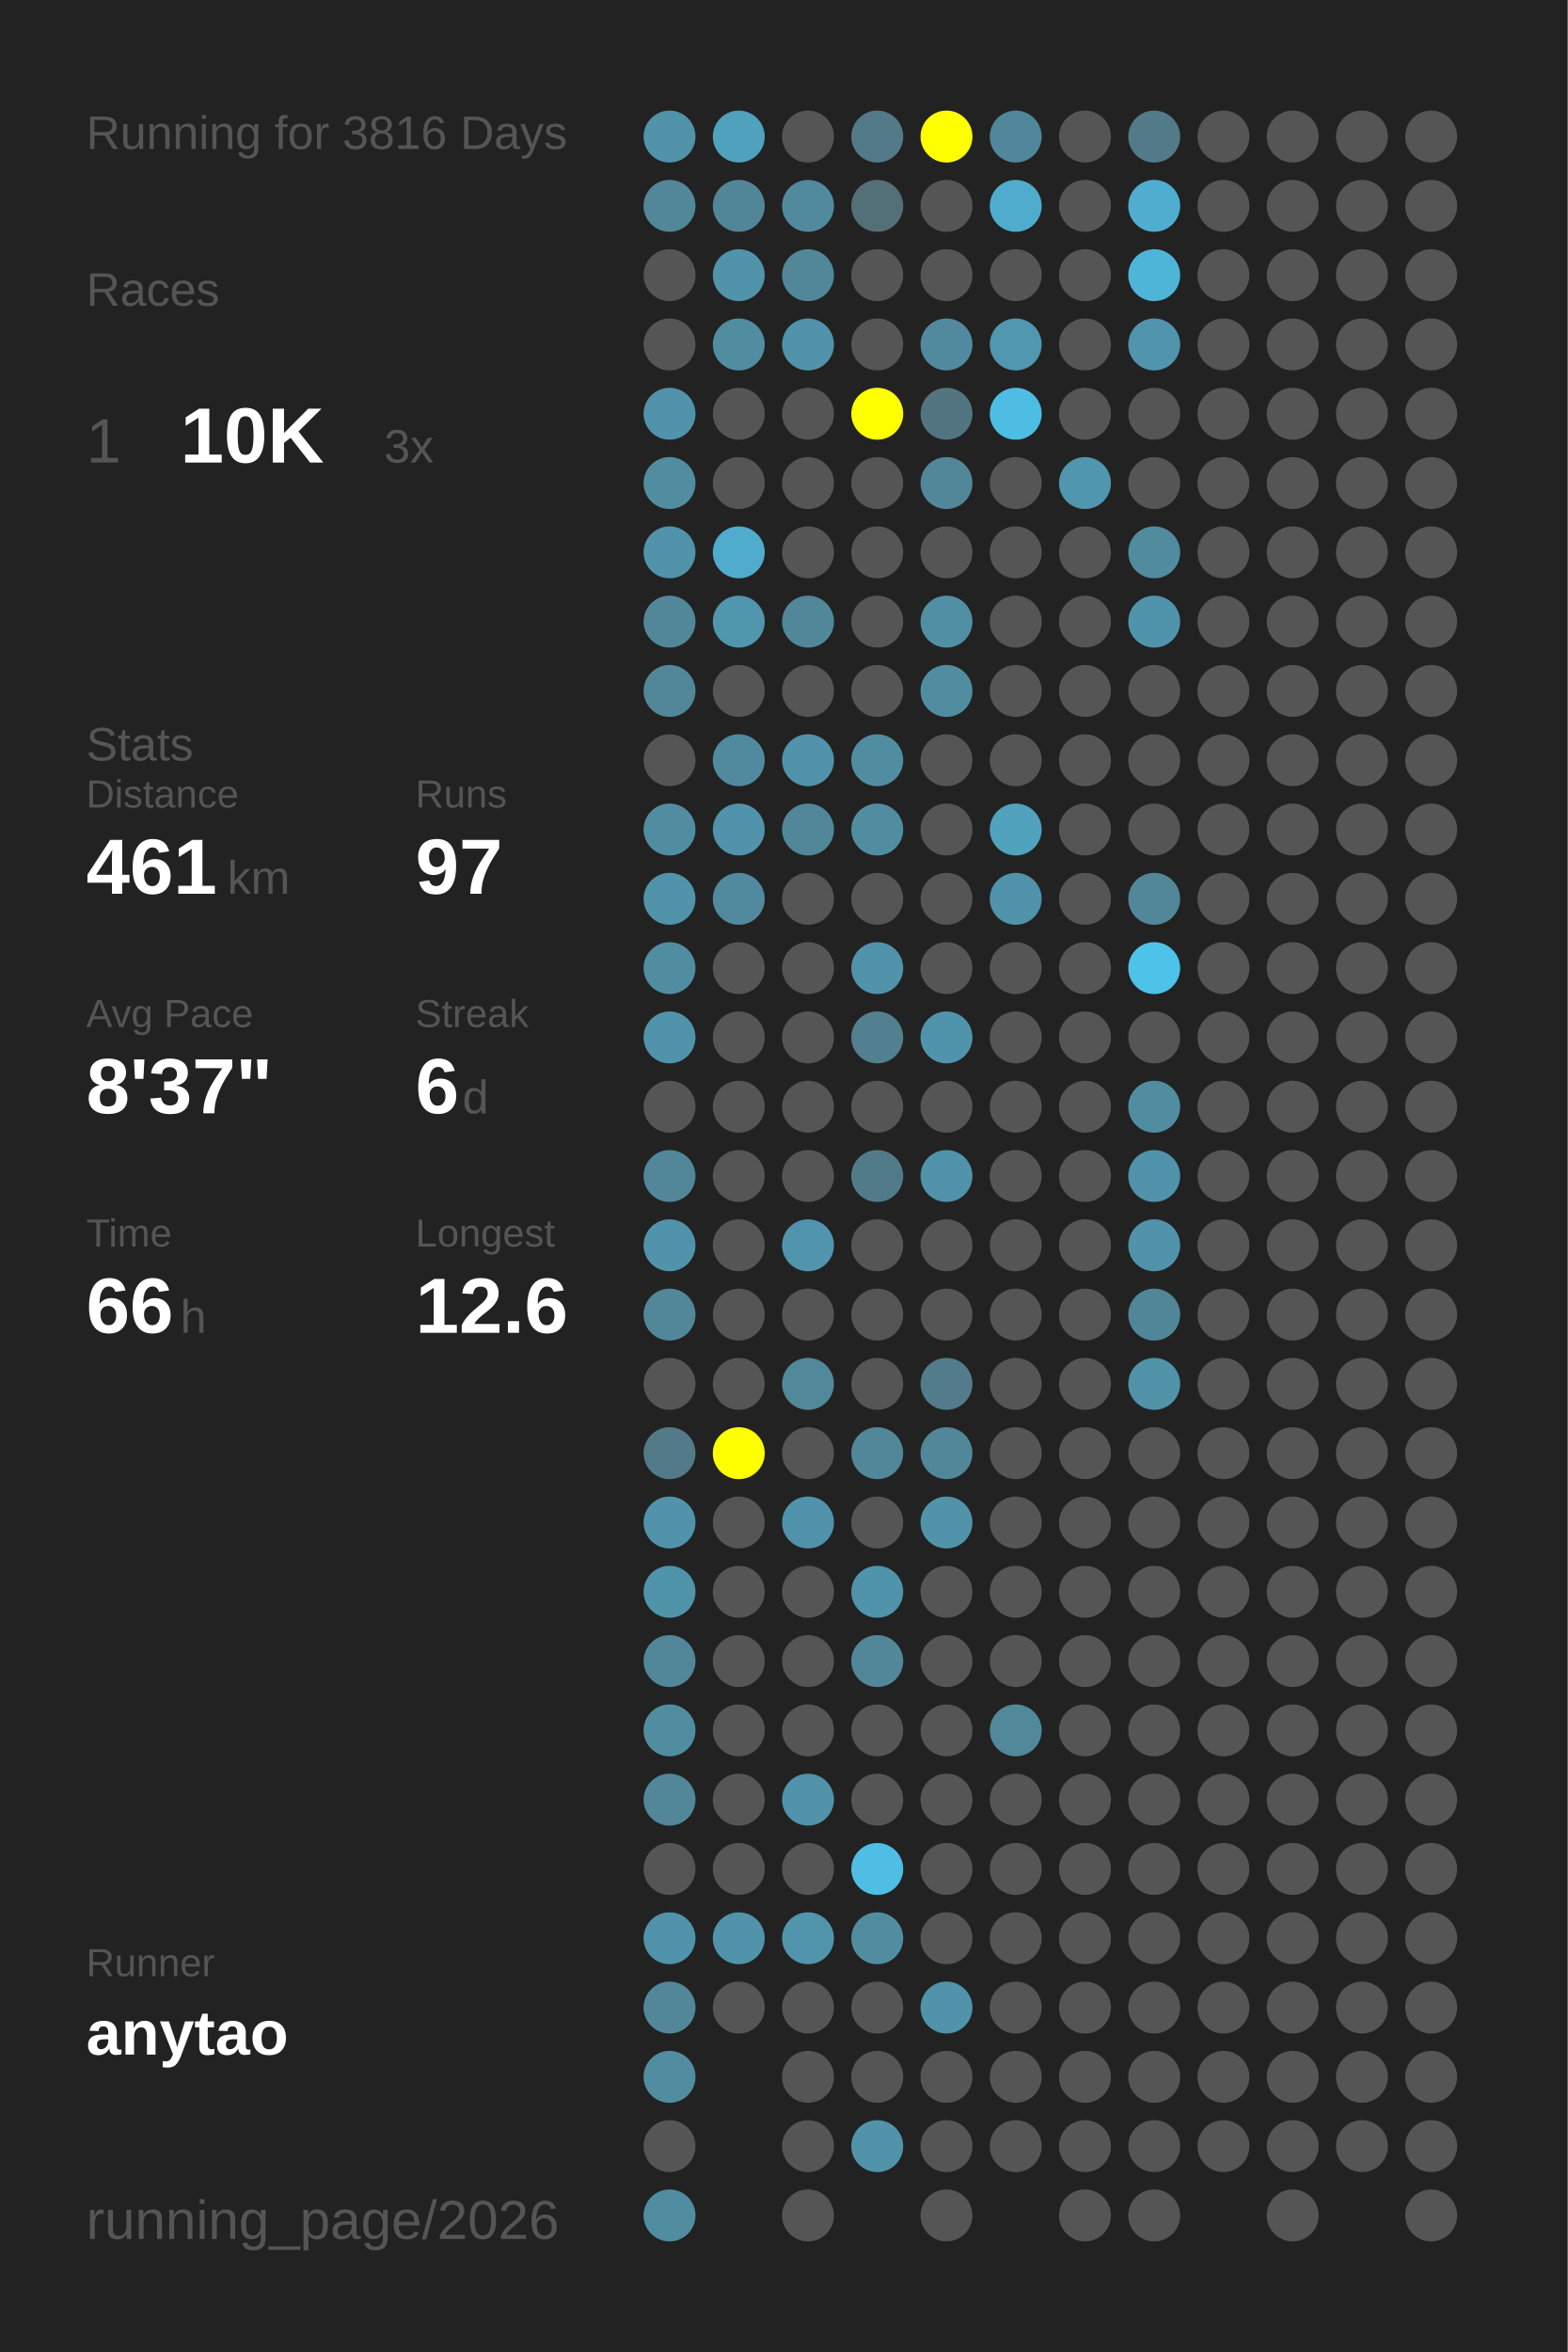
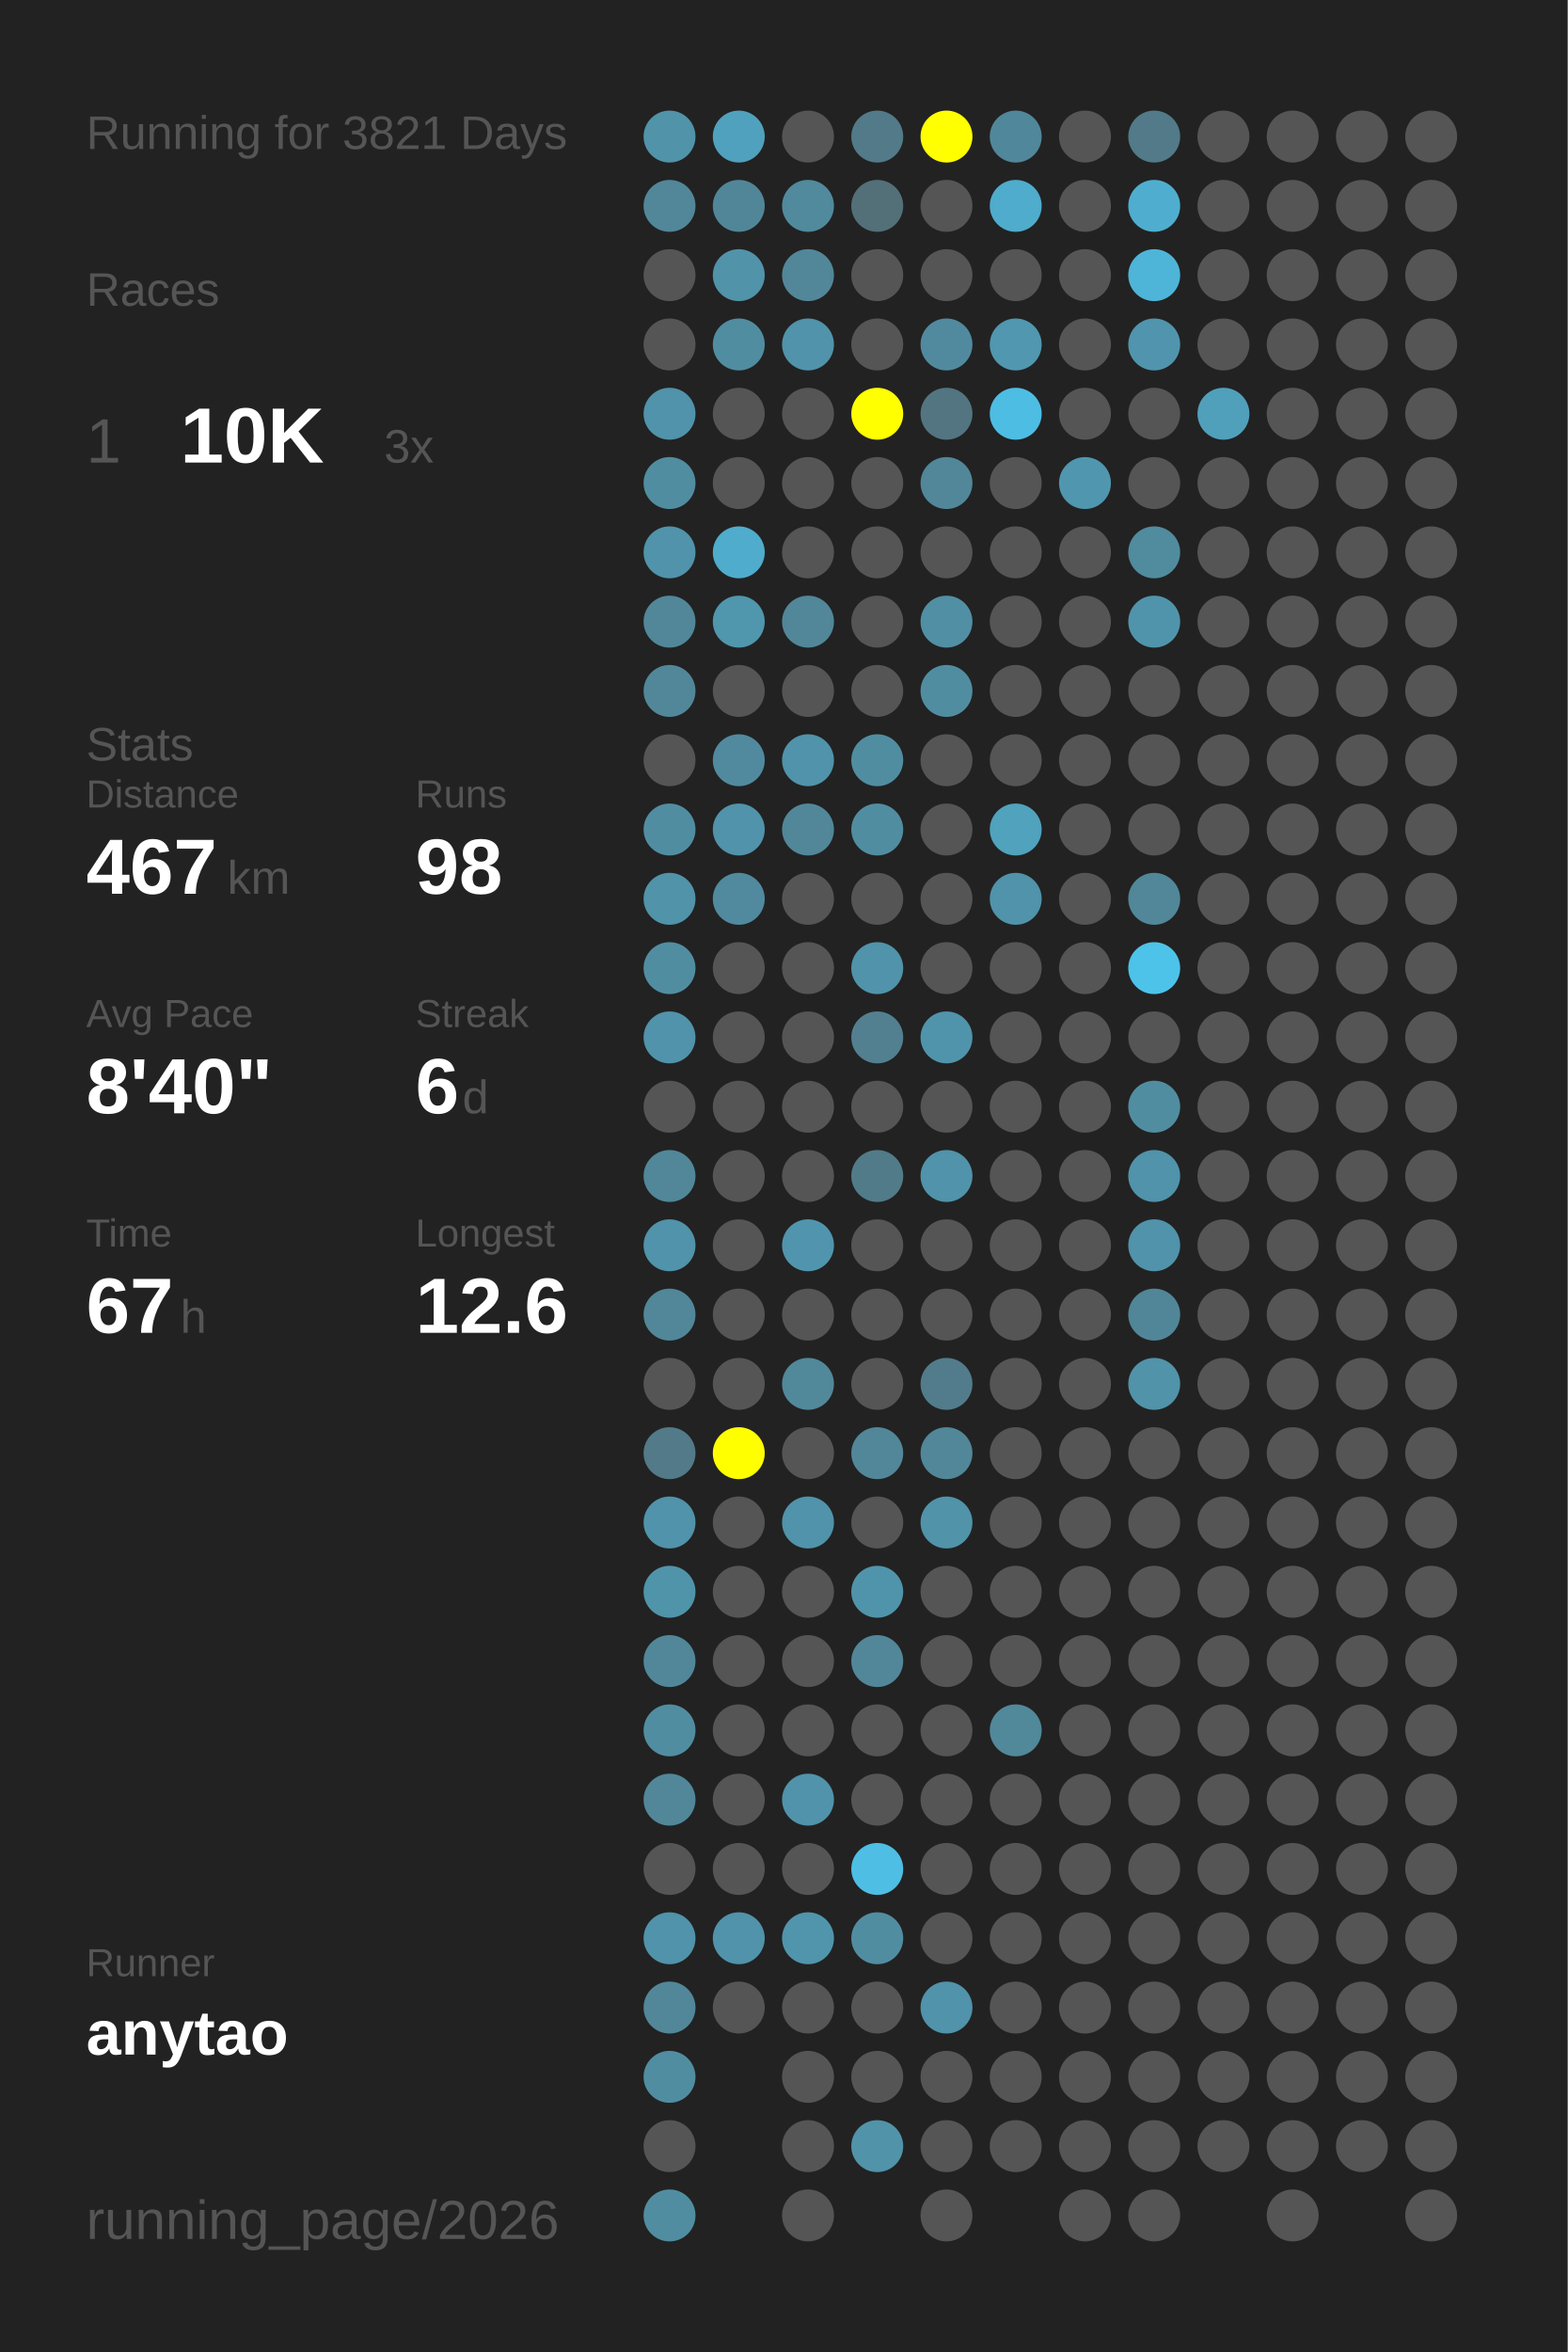
<svg xmlns="http://www.w3.org/2000/svg" baseProfile="full" height="300mm" version="1.1" viewBox="0,0,200,300" width="200mm">
  <defs />
  <rect fill="#222222" height="300" width="200" x="0" y="0" />
-   <text fill="#555555" style="font-size:6px; font-family:Arial;" x="11" y="19">Running for 3816 Days</text>
+   <text fill="#555555" style="font-size:6px; font-family:Arial;" x="11" y="19">Running for 3821 Days</text>
  <text fill="#555555" style="font-size:6px; font-family:Arial;" x="11" y="39">Races</text>
  <text fill="#555555" style="font-size:8px; font-family:Arial;" x="11" y="59">1</text>
  <text fill="#FFFFFF" style="font-size:10px; font-family:Arial; font-weight:bold;" x="23" y="59">10K</text>
  <text fill="#555555" style="font-size:6px; font-family:Arial;" x="49" y="59">3x</text>
  <text fill="#555555" style="font-size:6px; font-family:Arial;" x="11" y="97">Stats</text>
  <text fill="#555555" style="font-size:5px; font-family:Arial;" x="11" y="103">Distance</text>
-   <text fill="#FFFFFF" style="font-size:10px; font-family:Arial; font-weight:bold;" x="11" y="114">461</text>
+   <text fill="#FFFFFF" style="font-size:10px; font-family:Arial; font-weight:bold;" x="11" y="114">467</text>
  <text fill="#555555" style="font-size:6px; font-family:Arial;" x="29" y="114">km</text>
  <text fill="#555555" style="font-size:5px; font-family:Arial;" x="53" y="103">Runs</text>
-   <text fill="#FFFFFF" style="font-size:10px; font-family:Arial; font-weight:bold;" x="53" y="114">97</text>
+   <text fill="#FFFFFF" style="font-size:10px; font-family:Arial; font-weight:bold;" x="53" y="114">98</text>
  <text fill="#555555" style="font-size:5px; font-family:Arial;" x="11" y="131">Avg Pace</text>
-   <text fill="#FFFFFF" style="font-size:10px; font-family:Arial; font-weight:bold;" x="11" y="142">8'37"</text>
+   <text fill="#FFFFFF" style="font-size:10px; font-family:Arial; font-weight:bold;" x="11" y="142">8'40"</text>
  <text fill="#555555" style="font-size:5px; font-family:Arial;" x="53" y="131">Streak</text>
  <text fill="#FFFFFF" style="font-size:10px; font-family:Arial; font-weight:bold;" x="53" y="142">6</text>
  <text fill="#555555" style="font-size:6px; font-family:Arial;" x="59" y="142">d</text>
  <text fill="#555555" style="font-size:5px; font-family:Arial;" x="11" y="159">Time</text>
-   <text fill="#FFFFFF" style="font-size:10px; font-family:Arial; font-weight:bold;" x="11" y="170">66</text>
+   <text fill="#FFFFFF" style="font-size:10px; font-family:Arial; font-weight:bold;" x="11" y="170">67</text>
  <text fill="#555555" style="font-size:6px; font-family:Arial;" x="23" y="170">h</text>
  <text fill="#555555" style="font-size:5px; font-family:Arial;" x="53" y="159">Longest</text>
  <text fill="#FFFFFF" style="font-size:10px; font-family:Arial; font-weight:bold;" x="53" y="170">12.6</text>
  <text fill="#555555" style="font-size:5px; font-family:Arial;" x="11" y="252.065">Runner</text>
  <text fill="#FFFFFF" style="font-size:8px; font-family:Arial; font-weight:bold;" x="11" y="262.065">anytao</text>
  <text fill="#555555" style="font-size:7px; font-family:Arial;" x="11" y="285.581">running_page/2026</text>
  <circle cx="85.417" cy="17.419" fill="#5193a9" r="3.312" />
  <circle cx="85.417" cy="26.258" fill="#518799" r="3.312" />
  <circle cx="85.417" cy="35.097" fill="#555555" r="3.312" />
  <circle cx="85.417" cy="43.935" fill="#555555" r="3.312" />
  <circle cx="85.417" cy="52.774" fill="#5093aa" r="3.312" />
  <circle cx="85.417" cy="61.613" fill="#518da1" r="3.312" />
  <circle cx="85.417" cy="70.452" fill="#5093aa" r="3.312" />
  <circle cx="85.417" cy="79.29" fill="#518799" r="3.312" />
  <circle cx="85.417" cy="88.129" fill="#518799" r="3.312" />
  <circle cx="85.417" cy="96.968" fill="#555555" r="3.312" />
  <circle cx="85.417" cy="105.806" fill="#518da1" r="3.312" />
  <circle cx="85.417" cy="114.645" fill="#5193a9" r="3.312" />
  <circle cx="85.417" cy="123.484" fill="#518da1" r="3.312" />
  <circle cx="85.417" cy="132.323" fill="#5093aa" r="3.312" />
  <circle cx="85.417" cy="141.161" fill="#555555" r="3.312" />
  <circle cx="85.417" cy="150" fill="#518799" r="3.312" />
  <circle cx="85.417" cy="158.839" fill="#5093aa" r="3.312" />
  <circle cx="85.417" cy="167.677" fill="#518799" r="3.312" />
  <circle cx="85.417" cy="176.516" fill="#555555" r="3.312" />
  <circle cx="85.417" cy="185.355" fill="#527a88" r="3.312" />
  <circle cx="85.417" cy="194.194" fill="#5093aa" r="3.312" />
  <circle cx="85.417" cy="203.032" fill="#5094aa" r="3.312" />
  <circle cx="85.417" cy="211.871" fill="#518799" r="3.312" />
  <circle cx="85.417" cy="220.71" fill="#518da1" r="3.312" />
  <circle cx="85.417" cy="229.548" fill="#518799" r="3.312" />
  <circle cx="85.417" cy="238.387" fill="#555555" r="3.312" />
  <circle cx="85.417" cy="247.226" fill="#5093aa" r="3.312" />
  <circle cx="85.417" cy="256.065" fill="#518799" r="3.312" />
  <circle cx="85.417" cy="264.903" fill="#518da1" r="3.312" />
  <circle cx="85.417" cy="273.742" fill="#555555" r="3.312" />
  <circle cx="85.417" cy="282.581" fill="#518da1" r="3.312" />
  <circle cx="94.25" cy="17.419" fill="#50a1bd" r="3.312" />
  <circle cx="94.25" cy="26.258" fill="#518698" r="3.312" />
  <circle cx="94.25" cy="35.097" fill="#5193a9" r="3.312" />
  <circle cx="94.25" cy="43.935" fill="#518da1" r="3.312" />
  <circle cx="94.25" cy="52.774" fill="#555555" r="3.312" />
  <circle cx="94.25" cy="61.613" fill="#555555" r="3.312" />
  <circle cx="94.25" cy="70.452" fill="#4faccc" r="3.312" />
  <circle cx="94.25" cy="79.29" fill="#5096ad" r="3.312" />
  <circle cx="94.25" cy="88.129" fill="#555555" r="3.312" />
  <circle cx="94.25" cy="96.968" fill="#518a9e" r="3.312" />
  <circle cx="94.25" cy="105.806" fill="#5093aa" r="3.312" />
  <circle cx="94.25" cy="114.645" fill="#518a9e" r="3.312" />
  <circle cx="94.25" cy="123.484" fill="#555555" r="3.312" />
  <circle cx="94.25" cy="132.323" fill="#555555" r="3.312" />
  <circle cx="94.25" cy="141.161" fill="#555555" r="3.312" />
  <circle cx="94.25" cy="150" fill="#555555" r="3.312" />
  <circle cx="94.25" cy="158.839" fill="#555555" r="3.312" />
  <circle cx="94.25" cy="167.677" fill="#555555" r="3.312" />
  <circle cx="94.25" cy="176.516" fill="#555555" r="3.312" />
  <circle cx="94.25" cy="185.355" fill="#FFFF00" r="3.312" />
  <circle cx="94.25" cy="194.194" fill="#555555" r="3.312" />
  <circle cx="94.25" cy="203.032" fill="#555555" r="3.312" />
  <circle cx="94.25" cy="211.871" fill="#555555" r="3.312" />
  <circle cx="94.25" cy="220.71" fill="#555555" r="3.312" />
  <circle cx="94.25" cy="229.548" fill="#555555" r="3.312" />
  <circle cx="94.25" cy="238.387" fill="#555555" r="3.312" />
  <circle cx="94.25" cy="247.226" fill="#5093aa" r="3.312" />
  <circle cx="94.25" cy="256.065" fill="#555555" r="3.312" />
  <circle cx="103.083" cy="17.419" fill="#555555" r="3.312" />
  <circle cx="103.083" cy="26.258" fill="#518a9d" r="3.312" />
  <circle cx="103.083" cy="35.097" fill="#518799" r="3.312" />
  <circle cx="103.083" cy="43.935" fill="#5093aa" r="3.312" />
  <circle cx="103.083" cy="52.774" fill="#555555" r="3.312" />
  <circle cx="103.083" cy="61.613" fill="#555555" r="3.312" />
  <circle cx="103.083" cy="70.452" fill="#555555" r="3.312" />
  <circle cx="103.083" cy="79.29" fill="#518799" r="3.312" />
  <circle cx="103.083" cy="88.129" fill="#555555" r="3.312" />
  <circle cx="103.083" cy="96.968" fill="#5093aa" r="3.312" />
  <circle cx="103.083" cy="105.806" fill="#518799" r="3.312" />
  <circle cx="103.083" cy="114.645" fill="#555555" r="3.312" />
  <circle cx="103.083" cy="123.484" fill="#555555" r="3.312" />
  <circle cx="103.083" cy="132.323" fill="#555555" r="3.312" />
  <circle cx="103.083" cy="141.161" fill="#555555" r="3.312" />
  <circle cx="103.083" cy="150" fill="#555555" r="3.312" />
  <circle cx="103.083" cy="158.839" fill="#5095ad" r="3.312" />
  <circle cx="103.083" cy="167.677" fill="#555555" r="3.312" />
  <circle cx="103.083" cy="176.516" fill="#51889a" r="3.312" />
  <circle cx="103.083" cy="185.355" fill="#555555" r="3.312" />
  <circle cx="103.083" cy="194.194" fill="#5093aa" r="3.312" />
  <circle cx="103.083" cy="203.032" fill="#555555" r="3.312" />
  <circle cx="103.083" cy="211.871" fill="#555555" r="3.312" />
  <circle cx="103.083" cy="220.71" fill="#555555" r="3.312" />
  <circle cx="103.083" cy="229.548" fill="#5093aa" r="3.312" />
  <circle cx="103.083" cy="238.387" fill="#555555" r="3.312" />
  <circle cx="103.083" cy="247.226" fill="#5095ac" r="3.312" />
  <circle cx="103.083" cy="256.065" fill="#555555" r="3.312" />
  <circle cx="103.083" cy="264.903" fill="#555555" r="3.312" />
  <circle cx="103.083" cy="273.742" fill="#555555" r="3.312" />
  <circle cx="103.083" cy="282.581" fill="#555555" r="3.312" />
  <circle cx="111.917" cy="17.419" fill="#527a88" r="3.312" />
  <circle cx="111.917" cy="26.258" fill="#536f78" r="3.312" />
  <circle cx="111.917" cy="35.097" fill="#555555" r="3.312" />
  <circle cx="111.917" cy="43.935" fill="#555555" r="3.312" />
  <circle cx="111.917" cy="52.774" fill="#FFFF00" r="3.312" />
  <circle cx="111.917" cy="61.613" fill="#555555" r="3.312" />
  <circle cx="111.917" cy="70.452" fill="#555555" r="3.312" />
  <circle cx="111.917" cy="79.29" fill="#555555" r="3.312" />
  <circle cx="111.917" cy="88.129" fill="#555555" r="3.312" />
  <circle cx="111.917" cy="96.968" fill="#518da1" r="3.312" />
  <circle cx="111.917" cy="105.806" fill="#518da1" r="3.312" />
  <circle cx="111.917" cy="114.645" fill="#555555" r="3.312" />
  <circle cx="111.917" cy="123.484" fill="#5093aa" r="3.312" />
  <circle cx="111.917" cy="132.323" fill="#528090" r="3.312" />
  <circle cx="111.917" cy="141.161" fill="#555555" r="3.312" />
  <circle cx="111.917" cy="150" fill="#527b89" r="3.312" />
  <circle cx="111.917" cy="158.839" fill="#555555" r="3.312" />
  <circle cx="111.917" cy="167.677" fill="#555555" r="3.312" />
  <circle cx="111.917" cy="176.516" fill="#555555" r="3.312" />
  <circle cx="111.917" cy="185.355" fill="#518799" r="3.312" />
  <circle cx="111.917" cy="194.194" fill="#555555" r="3.312" />
  <circle cx="111.917" cy="203.032" fill="#5094ab" r="3.312" />
  <circle cx="111.917" cy="211.871" fill="#518799" r="3.312" />
  <circle cx="111.917" cy="220.71" fill="#555555" r="3.312" />
  <circle cx="111.917" cy="229.548" fill="#555555" r="3.312" />
  <circle cx="111.917" cy="238.387" fill="#4ebee4" r="3.312" />
  <circle cx="111.917" cy="247.226" fill="#518da1" r="3.312" />
  <circle cx="111.917" cy="256.065" fill="#555555" r="3.312" />
  <circle cx="111.917" cy="264.903" fill="#555555" r="3.312" />
  <circle cx="111.917" cy="273.742" fill="#5193a9" r="3.312" />
  <circle cx="120.75" cy="17.419" fill="#FFFF00" r="3.312" />
  <circle cx="120.75" cy="26.258" fill="#555555" r="3.312" />
  <circle cx="120.75" cy="35.097" fill="#555555" r="3.312" />
  <circle cx="120.75" cy="43.935" fill="#518a9e" r="3.312" />
  <circle cx="120.75" cy="52.774" fill="#527581" r="3.312" />
  <circle cx="120.75" cy="61.613" fill="#518799" r="3.312" />
  <circle cx="120.75" cy="70.452" fill="#555555" r="3.312" />
  <circle cx="120.75" cy="79.29" fill="#518fa4" r="3.312" />
  <circle cx="120.75" cy="88.129" fill="#518da1" r="3.312" />
  <circle cx="120.75" cy="96.968" fill="#555555" r="3.312" />
  <circle cx="120.75" cy="105.806" fill="#555555" r="3.312" />
  <circle cx="120.75" cy="114.645" fill="#555555" r="3.312" />
  <circle cx="120.75" cy="123.484" fill="#555555" r="3.312" />
  <circle cx="120.75" cy="132.323" fill="#5094ab" r="3.312" />
  <circle cx="120.75" cy="141.161" fill="#555555" r="3.312" />
  <circle cx="120.75" cy="150" fill="#5093aa" r="3.312" />
  <circle cx="120.75" cy="158.839" fill="#555555" r="3.312" />
  <circle cx="120.75" cy="167.677" fill="#555555" r="3.312" />
  <circle cx="120.75" cy="176.516" fill="#527c8b" r="3.312" />
  <circle cx="120.75" cy="185.355" fill="#518799" r="3.312" />
  <circle cx="120.75" cy="194.194" fill="#5193a9" r="3.312" />
  <circle cx="120.75" cy="203.032" fill="#555555" r="3.312" />
  <circle cx="120.75" cy="211.871" fill="#555555" r="3.312" />
  <circle cx="120.75" cy="220.71" fill="#555555" r="3.312" />
  <circle cx="120.75" cy="229.548" fill="#555555" r="3.312" />
  <circle cx="120.75" cy="238.387" fill="#555555" r="3.312" />
  <circle cx="120.75" cy="247.226" fill="#555555" r="3.312" />
  <circle cx="120.75" cy="256.065" fill="#5093aa" r="3.312" />
  <circle cx="120.75" cy="264.903" fill="#555555" r="3.312" />
  <circle cx="120.75" cy="273.742" fill="#555555" r="3.312" />
  <circle cx="120.75" cy="282.581" fill="#555555" r="3.312" />
  <circle cx="129.583" cy="17.419" fill="#51879a" r="3.312" />
  <circle cx="129.583" cy="26.258" fill="#4faccc" r="3.312" />
  <circle cx="129.583" cy="35.097" fill="#555555" r="3.312" />
  <circle cx="129.583" cy="43.935" fill="#5097af" r="3.312" />
  <circle cx="129.583" cy="52.774" fill="#4ebde3" r="3.312" />
  <circle cx="129.583" cy="61.613" fill="#555555" r="3.312" />
  <circle cx="129.583" cy="70.452" fill="#555555" r="3.312" />
  <circle cx="129.583" cy="79.29" fill="#555555" r="3.312" />
  <circle cx="129.583" cy="88.129" fill="#555555" r="3.312" />
  <circle cx="129.583" cy="96.968" fill="#555555" r="3.312" />
  <circle cx="129.583" cy="105.806" fill="#50a2bd" r="3.312" />
  <circle cx="129.583" cy="114.645" fill="#5093aa" r="3.312" />
  <circle cx="129.583" cy="123.484" fill="#555555" r="3.312" />
  <circle cx="129.583" cy="132.323" fill="#555555" r="3.312" />
  <circle cx="129.583" cy="141.161" fill="#555555" r="3.312" />
  <circle cx="129.583" cy="150" fill="#555555" r="3.312" />
  <circle cx="129.583" cy="158.839" fill="#555555" r="3.312" />
  <circle cx="129.583" cy="167.677" fill="#555555" r="3.312" />
  <circle cx="129.583" cy="176.516" fill="#555555" r="3.312" />
  <circle cx="129.583" cy="185.355" fill="#555555" r="3.312" />
  <circle cx="129.583" cy="194.194" fill="#555555" r="3.312" />
  <circle cx="129.583" cy="203.032" fill="#555555" r="3.312" />
  <circle cx="129.583" cy="211.871" fill="#555555" r="3.312" />
  <circle cx="129.583" cy="220.71" fill="#51889a" r="3.312" />
  <circle cx="129.583" cy="229.548" fill="#555555" r="3.312" />
  <circle cx="129.583" cy="238.387" fill="#555555" r="3.312" />
  <circle cx="129.583" cy="247.226" fill="#555555" r="3.312" />
  <circle cx="129.583" cy="256.065" fill="#555555" r="3.312" />
  <circle cx="129.583" cy="264.903" fill="#555555" r="3.312" />
  <circle cx="129.583" cy="273.742" fill="#555555" r="3.312" />
  <circle cx="138.417" cy="17.419" fill="#555555" r="3.312" />
  <circle cx="138.417" cy="26.258" fill="#555555" r="3.312" />
  <circle cx="138.417" cy="35.097" fill="#555555" r="3.312" />
  <circle cx="138.417" cy="43.935" fill="#555555" r="3.312" />
  <circle cx="138.417" cy="52.774" fill="#555555" r="3.312" />
  <circle cx="138.417" cy="61.613" fill="#5096ae" r="3.312" />
  <circle cx="138.417" cy="70.452" fill="#555555" r="3.312" />
  <circle cx="138.417" cy="79.29" fill="#555555" r="3.312" />
  <circle cx="138.417" cy="88.129" fill="#555555" r="3.312" />
  <circle cx="138.417" cy="96.968" fill="#555555" r="3.312" />
  <circle cx="138.417" cy="105.806" fill="#555555" r="3.312" />
  <circle cx="138.417" cy="114.645" fill="#555555" r="3.312" />
  <circle cx="138.417" cy="123.484" fill="#555555" r="3.312" />
  <circle cx="138.417" cy="132.323" fill="#555555" r="3.312" />
  <circle cx="138.417" cy="141.161" fill="#555555" r="3.312" />
  <circle cx="138.417" cy="150" fill="#555555" r="3.312" />
  <circle cx="138.417" cy="158.839" fill="#555555" r="3.312" />
  <circle cx="138.417" cy="167.677" fill="#555555" r="3.312" />
  <circle cx="138.417" cy="176.516" fill="#555555" r="3.312" />
  <circle cx="138.417" cy="185.355" fill="#555555" r="3.312" />
  <circle cx="138.417" cy="194.194" fill="#555555" r="3.312" />
  <circle cx="138.417" cy="203.032" fill="#555555" r="3.312" />
  <circle cx="138.417" cy="211.871" fill="#555555" r="3.312" />
  <circle cx="138.417" cy="220.71" fill="#555555" r="3.312" />
  <circle cx="138.417" cy="229.548" fill="#555555" r="3.312" />
  <circle cx="138.417" cy="238.387" fill="#555555" r="3.312" />
  <circle cx="138.417" cy="247.226" fill="#555555" r="3.312" />
  <circle cx="138.417" cy="256.065" fill="#555555" r="3.312" />
  <circle cx="138.417" cy="264.903" fill="#555555" r="3.312" />
  <circle cx="138.417" cy="273.742" fill="#555555" r="3.312" />
  <circle cx="138.417" cy="282.581" fill="#555555" r="3.312" />
  <circle cx="147.25" cy="17.419" fill="#527a88" r="3.312" />
  <circle cx="147.25" cy="26.258" fill="#4faecf" r="3.312" />
  <circle cx="147.25" cy="35.097" fill="#4eb5d8" r="3.312" />
  <circle cx="147.25" cy="43.935" fill="#5095ad" r="3.312" />
  <circle cx="147.25" cy="52.774" fill="#555555" r="3.312" />
  <circle cx="147.25" cy="61.613" fill="#555555" r="3.312" />
  <circle cx="147.25" cy="70.452" fill="#518b9e" r="3.312" />
  <circle cx="147.25" cy="79.29" fill="#5094ab" r="3.312" />
  <circle cx="147.25" cy="88.129" fill="#555555" r="3.312" />
  <circle cx="147.25" cy="96.968" fill="#555555" r="3.312" />
  <circle cx="147.25" cy="105.806" fill="#555555" r="3.312" />
  <circle cx="147.25" cy="114.645" fill="#518799" r="3.312" />
  <circle cx="147.25" cy="123.484" fill="#4dc3ea" r="3.312" />
  <circle cx="147.25" cy="132.323" fill="#555555" r="3.312" />
  <circle cx="147.25" cy="141.161" fill="#518da1" r="3.312" />
  <circle cx="147.25" cy="150" fill="#5093aa" r="3.312" />
  <circle cx="147.25" cy="158.839" fill="#5093aa" r="3.312" />
  <circle cx="147.25" cy="167.677" fill="#518698" r="3.312" />
  <circle cx="147.25" cy="176.516" fill="#5193a9" r="3.312" />
  <circle cx="147.25" cy="185.355" fill="#555555" r="3.312" />
  <circle cx="147.25" cy="194.194" fill="#555555" r="3.312" />
  <circle cx="147.25" cy="203.032" fill="#555555" r="3.312" />
  <circle cx="147.25" cy="211.871" fill="#555555" r="3.312" />
  <circle cx="147.25" cy="220.71" fill="#555555" r="3.312" />
  <circle cx="147.25" cy="229.548" fill="#555555" r="3.312" />
  <circle cx="147.25" cy="238.387" fill="#555555" r="3.312" />
  <circle cx="147.25" cy="247.226" fill="#555555" r="3.312" />
  <circle cx="147.25" cy="256.065" fill="#555555" r="3.312" />
  <circle cx="147.25" cy="264.903" fill="#555555" r="3.312" />
  <circle cx="147.25" cy="273.742" fill="#555555" r="3.312" />
  <circle cx="147.25" cy="282.581" fill="#555555" r="3.312" />
  <circle cx="156.083" cy="17.419" fill="#555555" r="3.312" />
  <circle cx="156.083" cy="26.258" fill="#555555" r="3.312" />
  <circle cx="156.083" cy="35.097" fill="#555555" r="3.312" />
  <circle cx="156.083" cy="43.935" fill="#555555" r="3.312" />
-   <circle cx="156.083" cy="52.774" fill="#555555" r="3.312" />
+   <circle cx="156.083" cy="52.774" fill="#50a0bb" r="3.312" />
  <circle cx="156.083" cy="61.613" fill="#555555" r="3.312" />
  <circle cx="156.083" cy="70.452" fill="#555555" r="3.312" />
  <circle cx="156.083" cy="79.29" fill="#555555" r="3.312" />
  <circle cx="156.083" cy="88.129" fill="#555555" r="3.312" />
  <circle cx="156.083" cy="96.968" fill="#555555" r="3.312" />
  <circle cx="156.083" cy="105.806" fill="#555555" r="3.312" />
  <circle cx="156.083" cy="114.645" fill="#555555" r="3.312" />
  <circle cx="156.083" cy="123.484" fill="#555555" r="3.312" />
  <circle cx="156.083" cy="132.323" fill="#555555" r="3.312" />
  <circle cx="156.083" cy="141.161" fill="#555555" r="3.312" />
  <circle cx="156.083" cy="150" fill="#555555" r="3.312" />
  <circle cx="156.083" cy="158.839" fill="#555555" r="3.312" />
  <circle cx="156.083" cy="167.677" fill="#555555" r="3.312" />
  <circle cx="156.083" cy="176.516" fill="#555555" r="3.312" />
  <circle cx="156.083" cy="185.355" fill="#555555" r="3.312" />
  <circle cx="156.083" cy="194.194" fill="#555555" r="3.312" />
  <circle cx="156.083" cy="203.032" fill="#555555" r="3.312" />
  <circle cx="156.083" cy="211.871" fill="#555555" r="3.312" />
  <circle cx="156.083" cy="220.71" fill="#555555" r="3.312" />
  <circle cx="156.083" cy="229.548" fill="#555555" r="3.312" />
  <circle cx="156.083" cy="238.387" fill="#555555" r="3.312" />
  <circle cx="156.083" cy="247.226" fill="#555555" r="3.312" />
  <circle cx="156.083" cy="256.065" fill="#555555" r="3.312" />
  <circle cx="156.083" cy="264.903" fill="#555555" r="3.312" />
  <circle cx="156.083" cy="273.742" fill="#555555" r="3.312" />
  <circle cx="164.917" cy="17.419" fill="#555555" r="3.312" />
  <circle cx="164.917" cy="26.258" fill="#555555" r="3.312" />
  <circle cx="164.917" cy="35.097" fill="#555555" r="3.312" />
  <circle cx="164.917" cy="43.935" fill="#555555" r="3.312" />
  <circle cx="164.917" cy="52.774" fill="#555555" r="3.312" />
  <circle cx="164.917" cy="61.613" fill="#555555" r="3.312" />
  <circle cx="164.917" cy="70.452" fill="#555555" r="3.312" />
  <circle cx="164.917" cy="79.29" fill="#555555" r="3.312" />
  <circle cx="164.917" cy="88.129" fill="#555555" r="3.312" />
  <circle cx="164.917" cy="96.968" fill="#555555" r="3.312" />
  <circle cx="164.917" cy="105.806" fill="#555555" r="3.312" />
  <circle cx="164.917" cy="114.645" fill="#555555" r="3.312" />
  <circle cx="164.917" cy="123.484" fill="#555555" r="3.312" />
  <circle cx="164.917" cy="132.323" fill="#555555" r="3.312" />
  <circle cx="164.917" cy="141.161" fill="#555555" r="3.312" />
  <circle cx="164.917" cy="150" fill="#555555" r="3.312" />
  <circle cx="164.917" cy="158.839" fill="#555555" r="3.312" />
  <circle cx="164.917" cy="167.677" fill="#555555" r="3.312" />
  <circle cx="164.917" cy="176.516" fill="#555555" r="3.312" />
  <circle cx="164.917" cy="185.355" fill="#555555" r="3.312" />
  <circle cx="164.917" cy="194.194" fill="#555555" r="3.312" />
  <circle cx="164.917" cy="203.032" fill="#555555" r="3.312" />
  <circle cx="164.917" cy="211.871" fill="#555555" r="3.312" />
  <circle cx="164.917" cy="220.71" fill="#555555" r="3.312" />
  <circle cx="164.917" cy="229.548" fill="#555555" r="3.312" />
  <circle cx="164.917" cy="238.387" fill="#555555" r="3.312" />
  <circle cx="164.917" cy="247.226" fill="#555555" r="3.312" />
  <circle cx="164.917" cy="256.065" fill="#555555" r="3.312" />
  <circle cx="164.917" cy="264.903" fill="#555555" r="3.312" />
  <circle cx="164.917" cy="273.742" fill="#555555" r="3.312" />
  <circle cx="164.917" cy="282.581" fill="#555555" r="3.312" />
  <circle cx="173.75" cy="17.419" fill="#555555" r="3.312" />
  <circle cx="173.75" cy="26.258" fill="#555555" r="3.312" />
  <circle cx="173.75" cy="35.097" fill="#555555" r="3.312" />
  <circle cx="173.75" cy="43.935" fill="#555555" r="3.312" />
  <circle cx="173.75" cy="52.774" fill="#555555" r="3.312" />
  <circle cx="173.75" cy="61.613" fill="#555555" r="3.312" />
  <circle cx="173.75" cy="70.452" fill="#555555" r="3.312" />
  <circle cx="173.75" cy="79.29" fill="#555555" r="3.312" />
  <circle cx="173.75" cy="88.129" fill="#555555" r="3.312" />
  <circle cx="173.75" cy="96.968" fill="#555555" r="3.312" />
  <circle cx="173.75" cy="105.806" fill="#555555" r="3.312" />
  <circle cx="173.75" cy="114.645" fill="#555555" r="3.312" />
  <circle cx="173.75" cy="123.484" fill="#555555" r="3.312" />
  <circle cx="173.75" cy="132.323" fill="#555555" r="3.312" />
  <circle cx="173.75" cy="141.161" fill="#555555" r="3.312" />
  <circle cx="173.75" cy="150" fill="#555555" r="3.312" />
  <circle cx="173.75" cy="158.839" fill="#555555" r="3.312" />
  <circle cx="173.75" cy="167.677" fill="#555555" r="3.312" />
  <circle cx="173.75" cy="176.516" fill="#555555" r="3.312" />
  <circle cx="173.75" cy="185.355" fill="#555555" r="3.312" />
  <circle cx="173.75" cy="194.194" fill="#555555" r="3.312" />
  <circle cx="173.75" cy="203.032" fill="#555555" r="3.312" />
  <circle cx="173.75" cy="211.871" fill="#555555" r="3.312" />
  <circle cx="173.75" cy="220.71" fill="#555555" r="3.312" />
  <circle cx="173.75" cy="229.548" fill="#555555" r="3.312" />
  <circle cx="173.75" cy="238.387" fill="#555555" r="3.312" />
  <circle cx="173.75" cy="247.226" fill="#555555" r="3.312" />
  <circle cx="173.75" cy="256.065" fill="#555555" r="3.312" />
  <circle cx="173.75" cy="264.903" fill="#555555" r="3.312" />
  <circle cx="173.75" cy="273.742" fill="#555555" r="3.312" />
  <circle cx="182.583" cy="17.419" fill="#555555" r="3.312" />
  <circle cx="182.583" cy="26.258" fill="#555555" r="3.312" />
  <circle cx="182.583" cy="35.097" fill="#555555" r="3.312" />
  <circle cx="182.583" cy="43.935" fill="#555555" r="3.312" />
  <circle cx="182.583" cy="52.774" fill="#555555" r="3.312" />
  <circle cx="182.583" cy="61.613" fill="#555555" r="3.312" />
  <circle cx="182.583" cy="70.452" fill="#555555" r="3.312" />
  <circle cx="182.583" cy="79.29" fill="#555555" r="3.312" />
  <circle cx="182.583" cy="88.129" fill="#555555" r="3.312" />
  <circle cx="182.583" cy="96.968" fill="#555555" r="3.312" />
  <circle cx="182.583" cy="105.806" fill="#555555" r="3.312" />
  <circle cx="182.583" cy="114.645" fill="#555555" r="3.312" />
  <circle cx="182.583" cy="123.484" fill="#555555" r="3.312" />
  <circle cx="182.583" cy="132.323" fill="#555555" r="3.312" />
  <circle cx="182.583" cy="141.161" fill="#555555" r="3.312" />
  <circle cx="182.583" cy="150" fill="#555555" r="3.312" />
  <circle cx="182.583" cy="158.839" fill="#555555" r="3.312" />
  <circle cx="182.583" cy="167.677" fill="#555555" r="3.312" />
  <circle cx="182.583" cy="176.516" fill="#555555" r="3.312" />
  <circle cx="182.583" cy="185.355" fill="#555555" r="3.312" />
  <circle cx="182.583" cy="194.194" fill="#555555" r="3.312" />
  <circle cx="182.583" cy="203.032" fill="#555555" r="3.312" />
  <circle cx="182.583" cy="211.871" fill="#555555" r="3.312" />
  <circle cx="182.583" cy="220.71" fill="#555555" r="3.312" />
  <circle cx="182.583" cy="229.548" fill="#555555" r="3.312" />
  <circle cx="182.583" cy="238.387" fill="#555555" r="3.312" />
  <circle cx="182.583" cy="247.226" fill="#555555" r="3.312" />
  <circle cx="182.583" cy="256.065" fill="#555555" r="3.312" />
  <circle cx="182.583" cy="264.903" fill="#555555" r="3.312" />
  <circle cx="182.583" cy="273.742" fill="#555555" r="3.312" />
  <circle cx="182.583" cy="282.581" fill="#555555" r="3.312" />
</svg>
